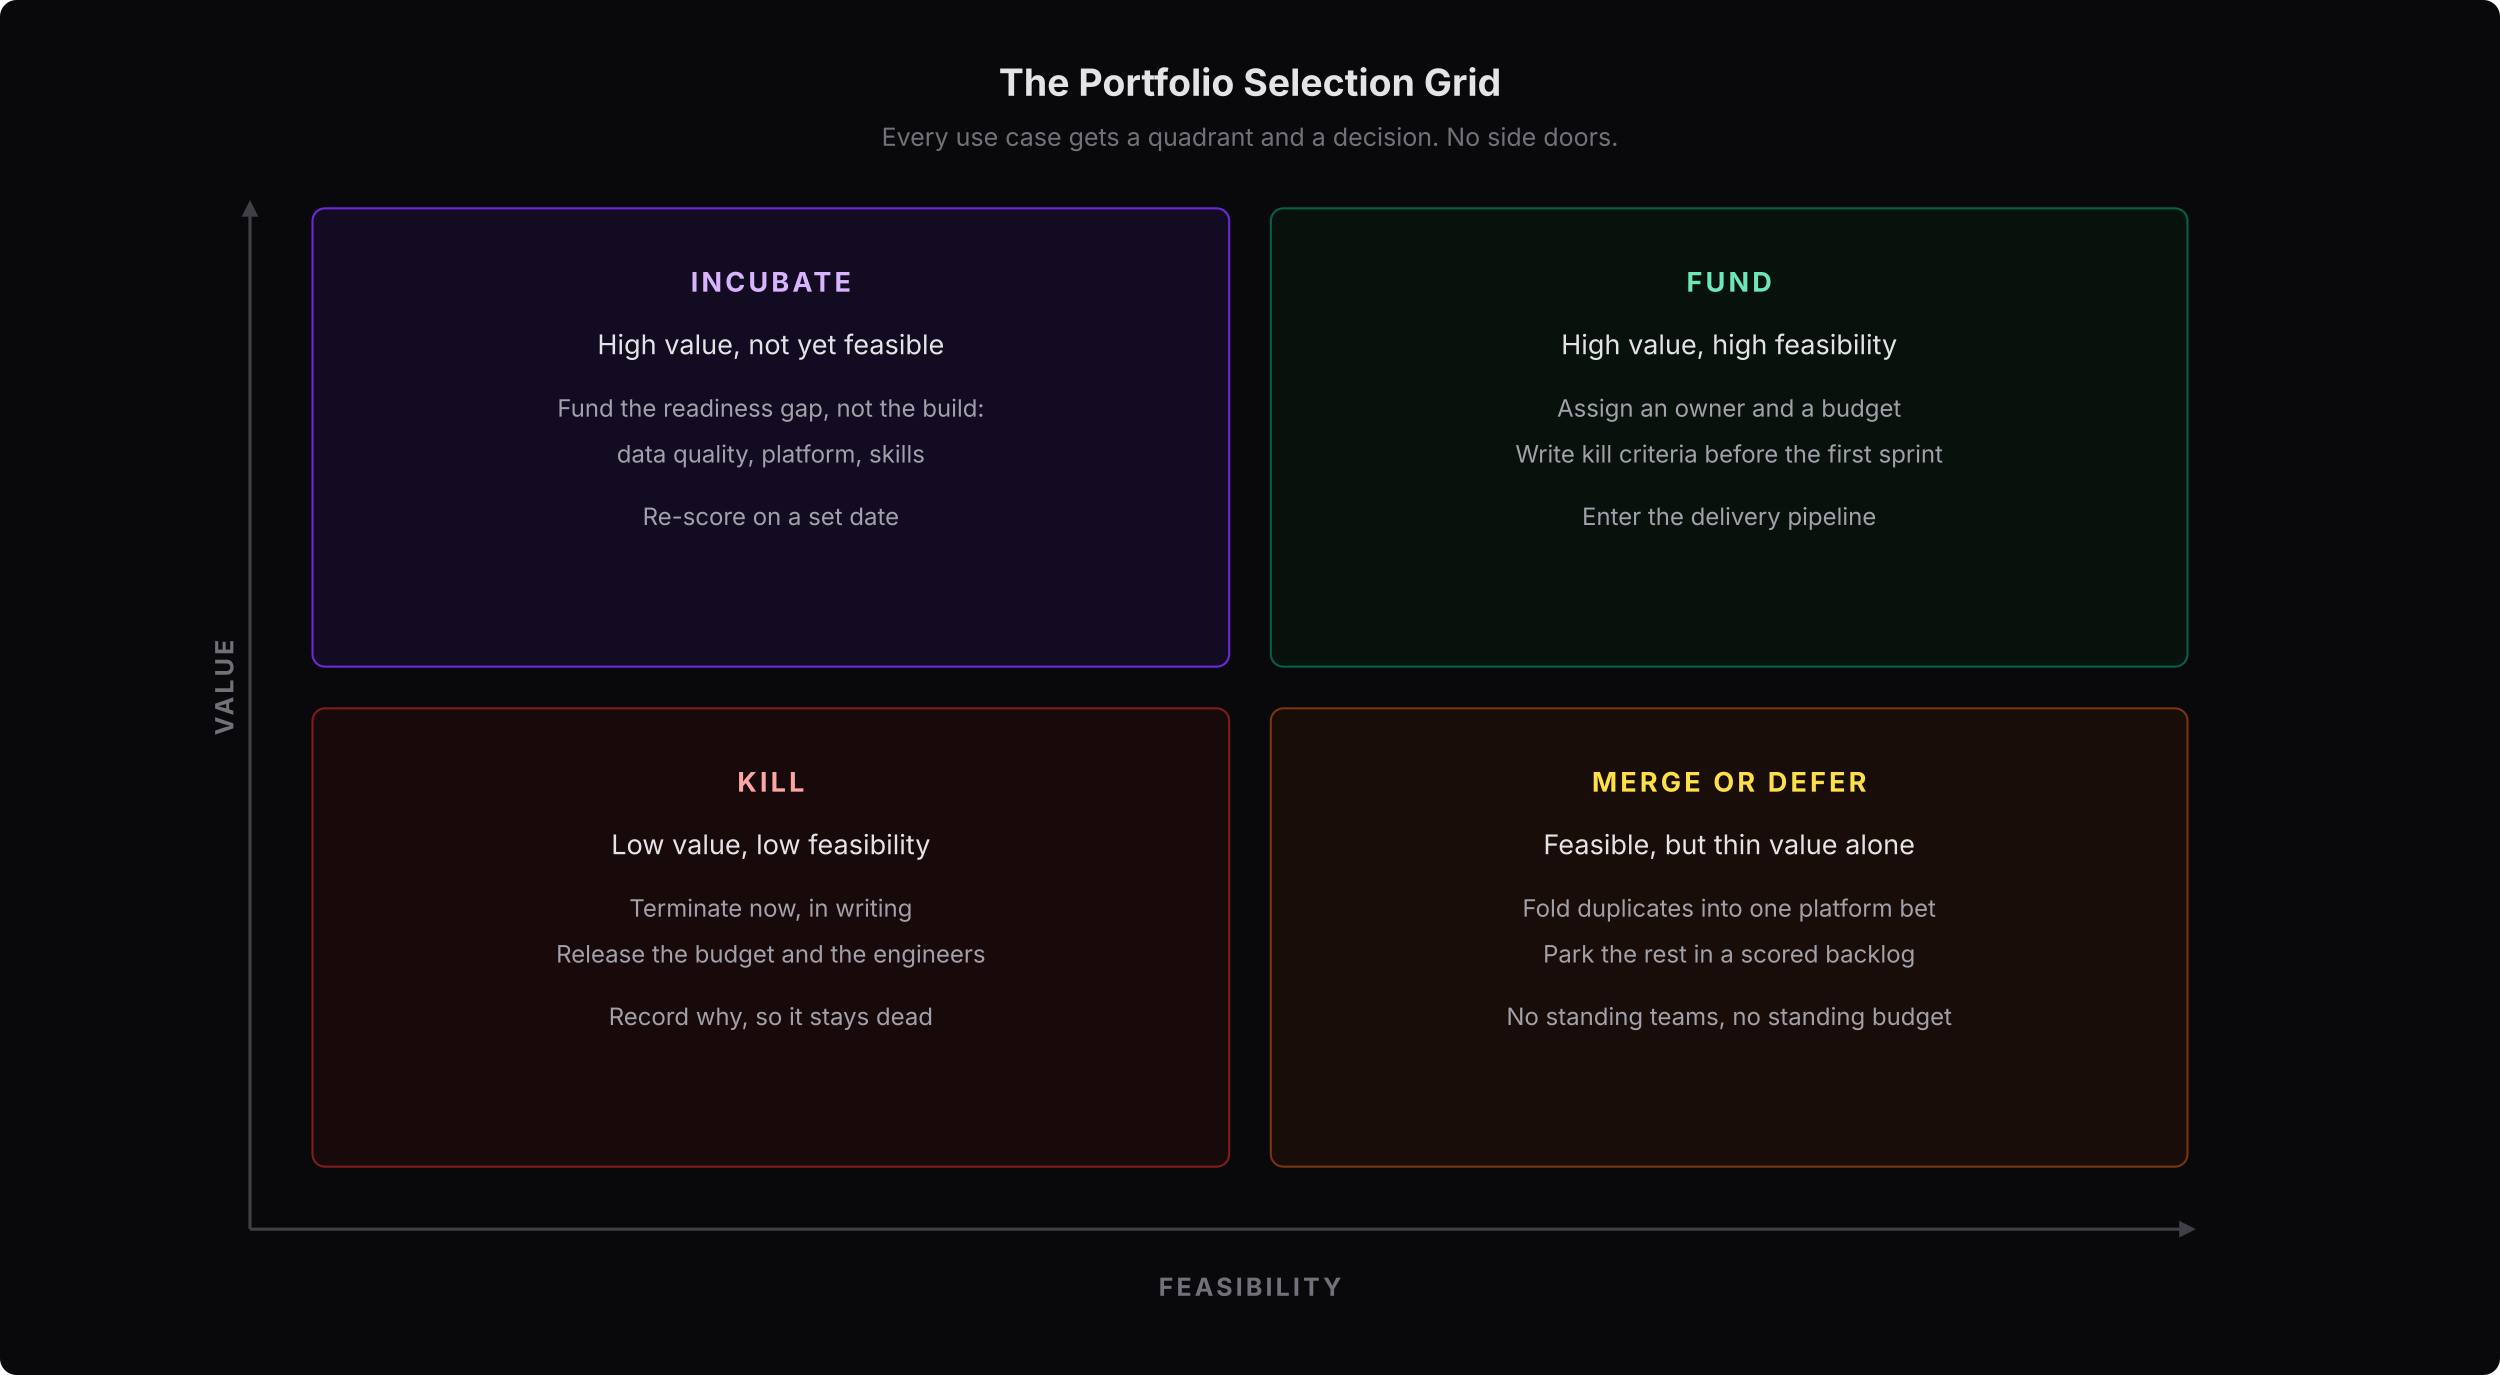
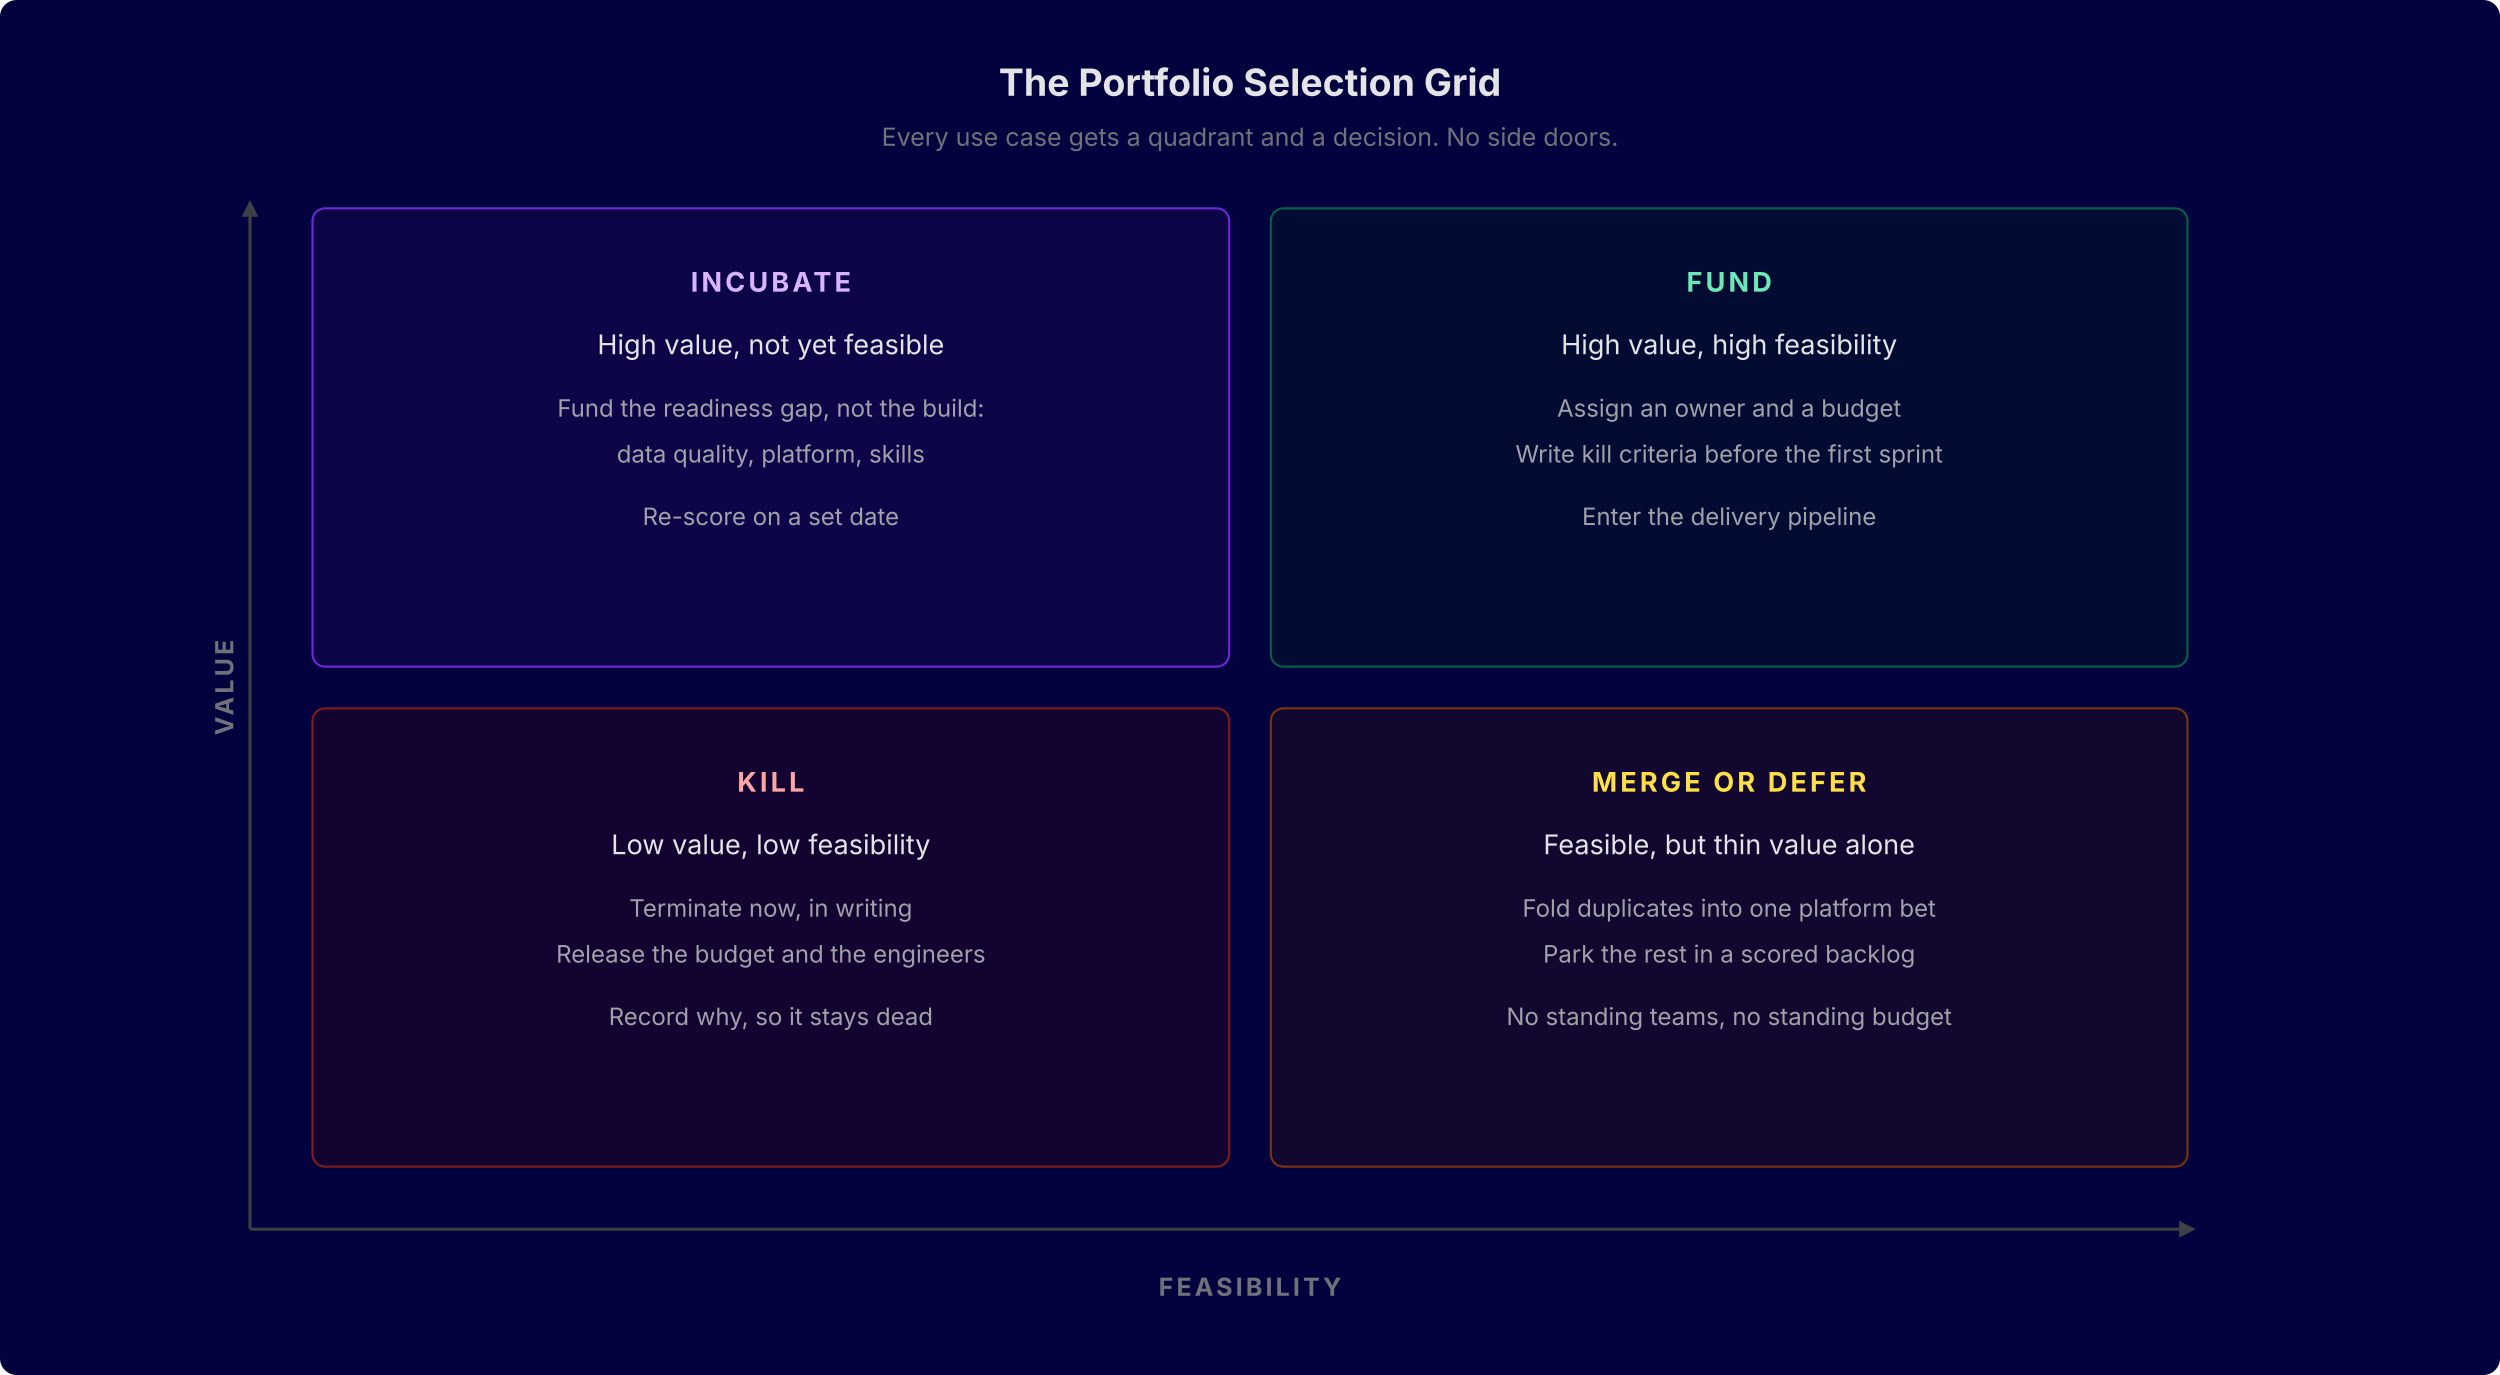
<svg xmlns="http://www.w3.org/2000/svg" viewBox="0 0 1200 660" width="1200" height="660" font-family="Inter, system-ui, sans-serif">
-   <rect width="1200" height="660" fill="#09090b" rx="8" />
+   <rect width="1200" height="660" fill="#02023e" rx="8" />
  <text x="600" y="46" fill="#e4e4e7" font-size="18" font-weight="700" text-anchor="middle">The Portfolio Selection Grid</text>
  <text x="600" y="70" fill="#71717a" font-size="12" text-anchor="middle">Every use case gets a quadrant and a decision. No side doors.</text>
  <g transform="translate(150, 100)">
    <rect width="440" height="220" fill="#2e1065" fill-opacity="0.25" stroke="#6d28d9" stroke-width="1" rx="6" />
    <text x="220" y="40" fill="#d8b4fe" font-size="13" font-weight="700" text-anchor="middle" letter-spacing="1.5">INCUBATE</text>
    <text x="220" y="70" fill="#e4e4e7" font-size="13" text-anchor="middle">High value, not yet feasible</text>
    <text x="220" y="100" fill="#a1a1aa" font-size="11.5" text-anchor="middle">Fund the readiness gap, not the build:</text>
    <text x="220" y="122" fill="#a1a1aa" font-size="11.5" text-anchor="middle">data quality, platform, skills</text>
    <text x="220" y="152" fill="#a1a1aa" font-size="11.5" text-anchor="middle">Re-score on a set date</text>
  </g>
  <g transform="translate(610, 100)">
    <rect width="440" height="220" fill="#052e16" fill-opacity="0.25" stroke="#065f46" stroke-width="1" rx="6" />
    <text x="220" y="40" fill="#6ee7b7" font-size="13" font-weight="700" text-anchor="middle" letter-spacing="1.5">FUND</text>
    <text x="220" y="70" fill="#e4e4e7" font-size="13" text-anchor="middle">High value, high feasibility</text>
    <text x="220" y="100" fill="#a1a1aa" font-size="11.5" text-anchor="middle">Assign an owner and a budget</text>
    <text x="220" y="122" fill="#a1a1aa" font-size="11.5" text-anchor="middle">Write kill criteria before the first sprint</text>
    <text x="220" y="152" fill="#a1a1aa" font-size="11.5" text-anchor="middle">Enter the delivery pipeline</text>
  </g>
  <g transform="translate(150, 340)">
    <rect width="440" height="220" fill="#450a0a" fill-opacity="0.25" stroke="#7f1d1d" stroke-width="1" rx="6" />
    <text x="220" y="40" fill="#fca5a5" font-size="13" font-weight="700" text-anchor="middle" letter-spacing="1.5">KILL</text>
    <text x="220" y="70" fill="#e4e4e7" font-size="13" text-anchor="middle">Low value, low feasibility</text>
    <text x="220" y="100" fill="#a1a1aa" font-size="11.5" text-anchor="middle">Terminate now, in writing</text>
    <text x="220" y="122" fill="#a1a1aa" font-size="11.5" text-anchor="middle">Release the budget and the engineers</text>
    <text x="220" y="152" fill="#a1a1aa" font-size="11.5" text-anchor="middle">Record why, so it stays dead</text>
  </g>
  <g transform="translate(610, 340)">
    <rect width="440" height="220" fill="#451a03" fill-opacity="0.25" stroke="#78350f" stroke-width="1" rx="6" />
    <text x="220" y="40" fill="#fde047" font-size="13" font-weight="700" text-anchor="middle" letter-spacing="1.5">MERGE OR DEFER</text>
    <text x="220" y="70" fill="#e4e4e7" font-size="13" text-anchor="middle">Feasible, but thin value alone</text>
    <text x="220" y="100" fill="#a1a1aa" font-size="11.5" text-anchor="middle">Fold duplicates into one platform bet</text>
    <text x="220" y="122" fill="#a1a1aa" font-size="11.5" text-anchor="middle">Park the rest in a scored backlog</text>
    <text x="220" y="152" fill="#a1a1aa" font-size="11.5" text-anchor="middle">No standing teams, no standing budget</text>
  </g>
  <g stroke="#3f3f46" stroke-width="1.5" fill="none">
    <path d="M 120 590 L 120 100" />
    <polygon points="120,96 116,104 124,104" fill="#3f3f46" stroke="none" />
  </g>
  <text x="112" y="330" fill="#71717a" font-size="12" font-weight="700" letter-spacing="1.5" text-anchor="middle" transform="rotate(-90 112 330)">VALUE</text>
  <g stroke="#3f3f46" stroke-width="1.5" fill="none">
    <path d="M 120 590 L 1050 590" />
    <polygon points="1054,590 1046,586 1046,594" fill="#3f3f46" stroke="none" />
  </g>
  <text x="600" y="622" fill="#71717a" font-size="12" font-weight="700" letter-spacing="1.5" text-anchor="middle">FEASIBILITY</text>
</svg>
